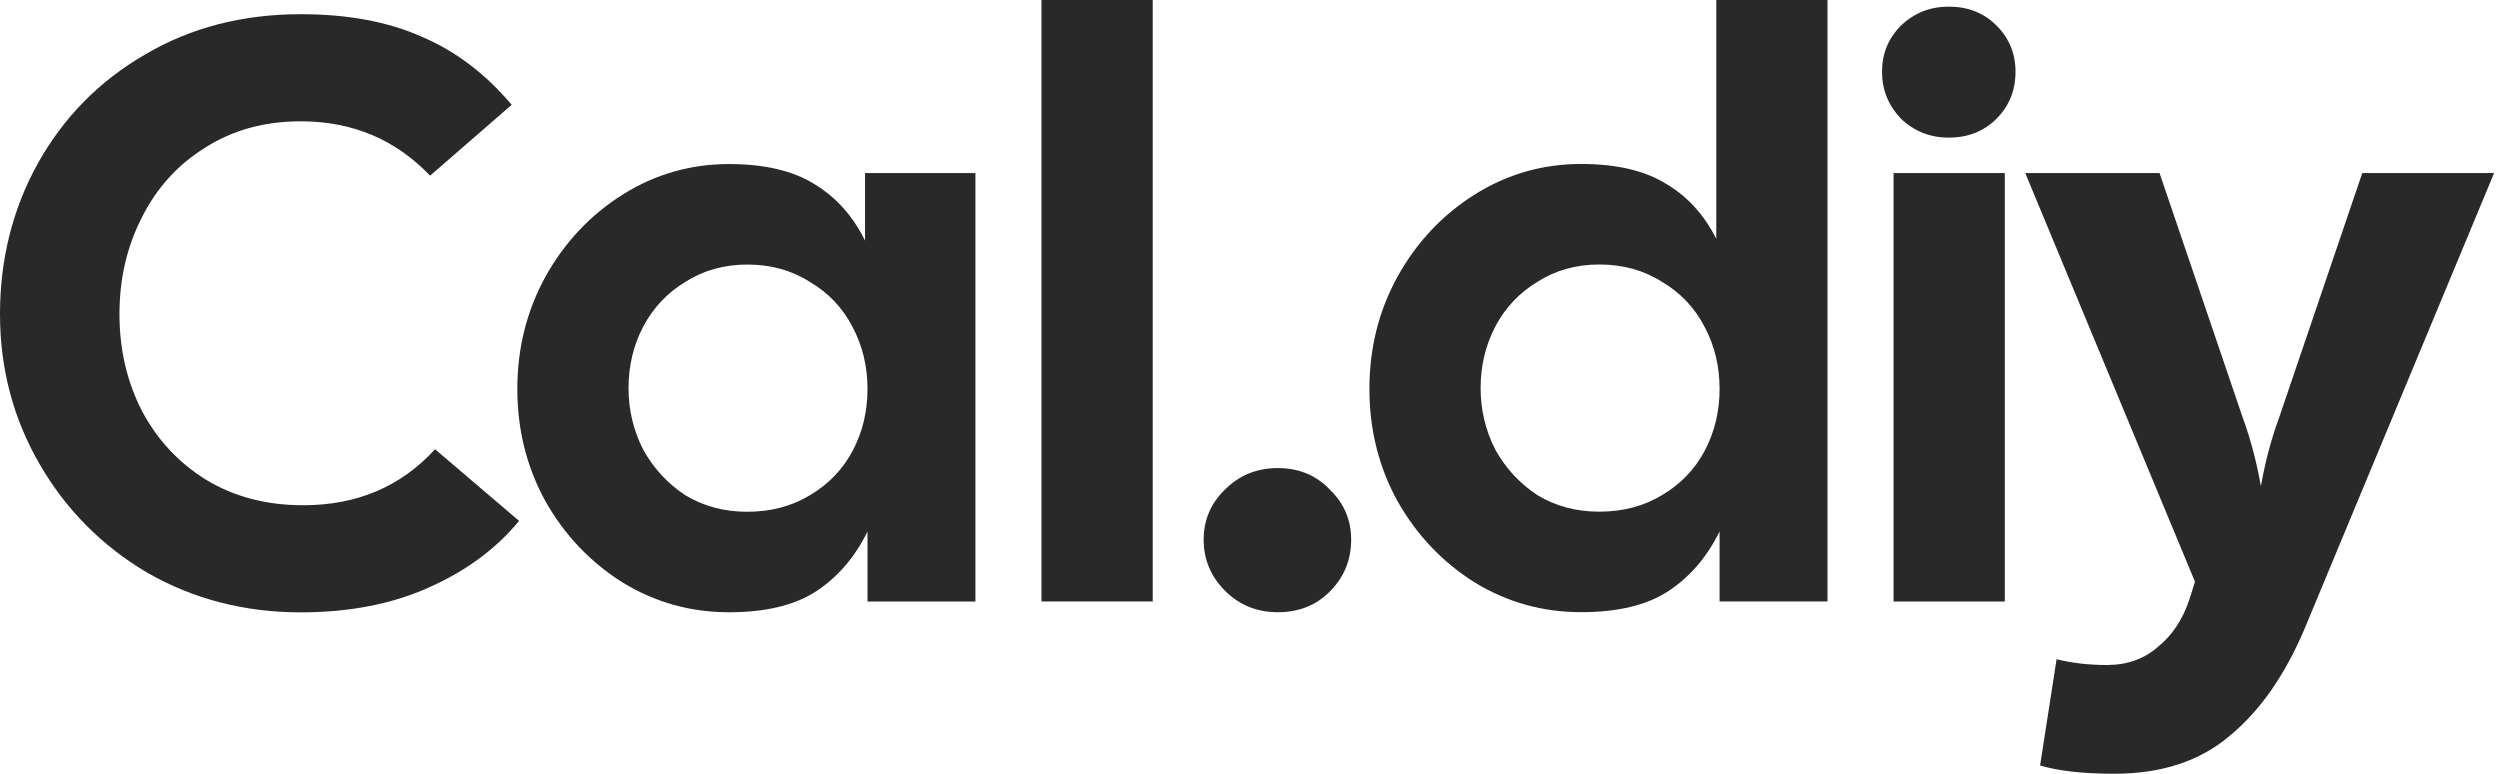
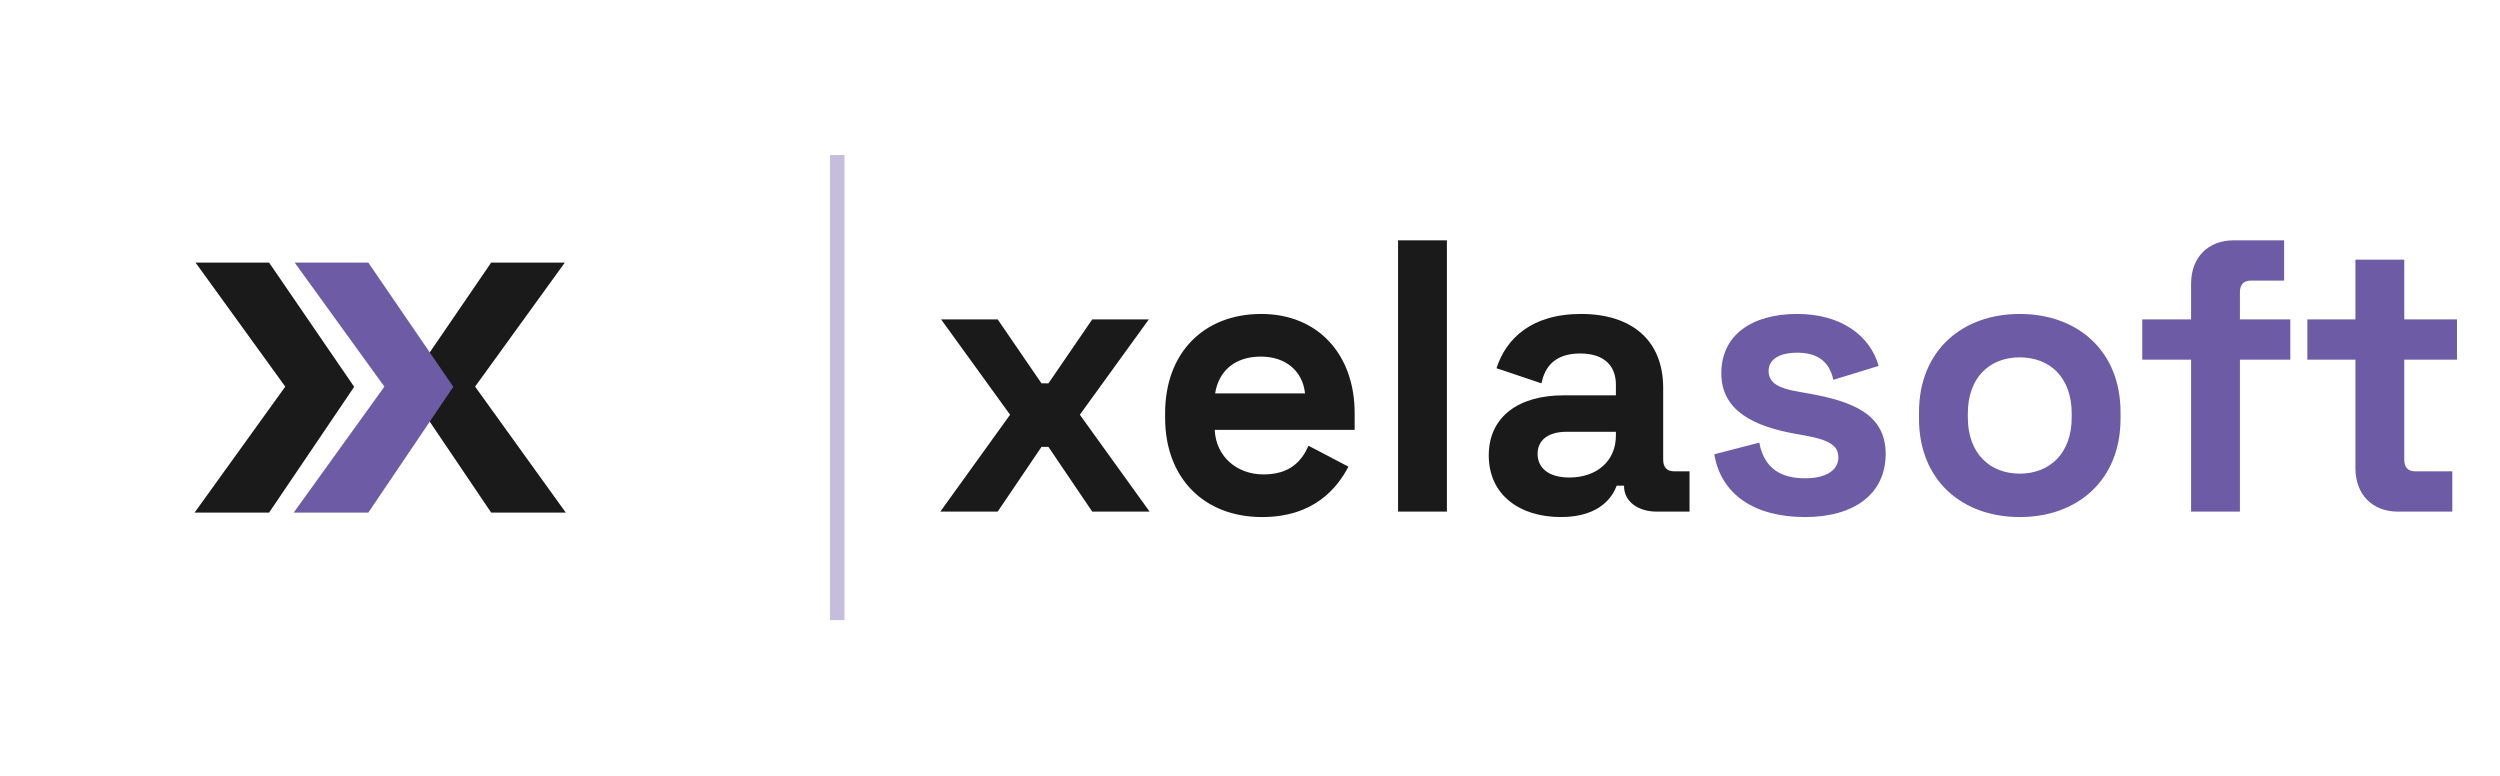
- <svg xmlns="http://www.w3.org/2000/svg" width="84" height="26" viewBox="0 0 84 26" fill="none">
-   <path d="M71.039 25.998C70.005 25.998 69.175 25.906 68.547 25.721L69.101 22.15C69.618 22.279 70.18 22.344 70.79 22.344C71.472 22.344 72.045 22.141 72.506 21.735C72.986 21.347 73.337 20.821 73.558 20.157L73.752 19.548L68.049 5.816H72.561L75.358 14.039C75.616 14.74 75.819 15.506 75.966 16.336C76.114 15.506 76.317 14.74 76.576 14.039L79.372 5.816H83.801L77.434 21.126C76.769 22.695 75.93 23.894 74.915 24.725C73.918 25.574 72.626 25.998 71.039 25.998Z" fill="#292929" />
-   <path d="M63.624 5.815H67.361V20.211H63.624V5.815ZM63.236 2.41C63.236 1.801 63.449 1.284 63.873 0.859C64.316 0.435 64.851 0.223 65.479 0.223C66.125 0.223 66.66 0.435 67.084 0.859C67.509 1.284 67.721 1.801 67.721 2.41C67.721 3.037 67.509 3.563 67.084 3.988C66.66 4.412 66.125 4.624 65.479 4.624C64.851 4.624 64.316 4.412 63.873 3.988C63.449 3.545 63.236 3.019 63.236 2.41Z" fill="#292929" />
-   <path d="M53.127 20.569C51.835 20.569 50.644 20.237 49.555 19.573C48.466 18.89 47.599 17.976 46.953 16.832C46.325 15.688 46.012 14.433 46.012 13.067C46.012 11.701 46.325 10.446 46.953 9.302C47.599 8.139 48.466 7.216 49.555 6.533C50.644 5.851 51.835 5.509 53.127 5.509C54.308 5.509 55.258 5.731 55.978 6.174C56.698 6.598 57.261 7.216 57.667 8.028V0H61.404V20.209H57.778V17.856C57.353 18.724 56.772 19.397 56.033 19.877C55.314 20.339 54.345 20.569 53.127 20.569ZM49.749 13.039C49.749 13.777 49.915 14.47 50.247 15.116C50.598 15.743 51.069 16.251 51.659 16.638C52.268 17.007 52.961 17.192 53.736 17.192C54.529 17.192 55.231 17.007 55.84 16.638C56.467 16.269 56.947 15.771 57.279 15.143C57.611 14.516 57.778 13.824 57.778 13.067C57.778 12.31 57.611 11.618 57.279 10.991C56.947 10.345 56.467 9.837 55.84 9.468C55.231 9.08 54.529 8.887 53.736 8.887C52.961 8.887 52.268 9.08 51.659 9.468C51.05 9.837 50.58 10.335 50.247 10.963C49.915 11.591 49.749 12.283 49.749 13.039Z" fill="#292929" />
-   <path d="M42.935 20.571C42.234 20.571 41.643 20.331 41.163 19.852C40.683 19.372 40.443 18.799 40.443 18.135C40.443 17.471 40.683 16.908 41.163 16.446C41.643 15.966 42.234 15.727 42.935 15.727C43.636 15.727 44.218 15.966 44.679 16.446C45.159 16.908 45.399 17.471 45.399 18.135C45.399 18.818 45.159 19.399 44.679 19.879C44.218 20.341 43.636 20.571 42.935 20.571Z" fill="#292929" />
-   <path d="M34.994 0H38.731V20.209H34.994V0Z" fill="#292929" />
-   <path d="M24.497 20.572C23.205 20.572 22.014 20.24 20.925 19.575C19.837 18.892 18.969 17.979 18.323 16.835C17.696 15.69 17.382 14.435 17.382 13.069C17.382 11.704 17.696 10.449 18.323 9.304C18.969 8.142 19.837 7.219 20.925 6.536C22.014 5.853 23.205 5.512 24.497 5.512C25.678 5.512 26.628 5.733 27.348 6.176C28.086 6.619 28.659 7.256 29.065 8.086V5.816H32.774V20.212H29.148V17.859C28.723 18.726 28.142 19.4 27.404 19.88C26.684 20.341 25.715 20.572 24.497 20.572ZM21.119 13.042C21.119 13.78 21.285 14.472 21.617 15.118C21.968 15.746 22.439 16.253 23.029 16.641C23.639 17.01 24.331 17.195 25.106 17.195C25.899 17.195 26.601 17.01 27.21 16.641C27.837 16.272 28.317 15.773 28.649 15.146C28.982 14.518 29.148 13.826 29.148 13.069C29.148 12.313 28.982 11.621 28.649 10.993C28.317 10.347 27.837 9.84 27.21 9.471C26.601 9.083 25.899 8.889 25.106 8.889C24.331 8.889 23.639 9.083 23.029 9.471C22.42 9.84 21.95 10.338 21.617 10.966C21.285 11.593 21.119 12.285 21.119 13.042Z" fill="#292929" />
-   <path d="M10.105 20.575C8.222 20.575 6.506 20.132 4.955 19.247C3.424 18.342 2.215 17.124 1.329 15.592C0.443 14.06 0 12.381 0 10.554C0 8.708 0.424 7.019 1.273 5.487C2.141 3.937 3.341 2.719 4.872 1.833C6.404 0.929 8.148 0.477 10.105 0.477C11.674 0.477 13.021 0.726 14.147 1.224C15.291 1.704 16.306 2.47 17.192 3.522L14.451 5.903C13.288 4.685 11.84 4.076 10.105 4.076C8.887 4.076 7.816 4.371 6.893 4.961C5.971 5.534 5.26 6.318 4.762 7.315C4.263 8.293 4.014 9.372 4.014 10.554C4.014 11.735 4.263 12.815 4.762 13.793C5.278 14.771 5.998 15.546 6.921 16.118C7.862 16.69 8.951 16.976 10.188 16.976C11.996 16.976 13.473 16.349 14.617 15.094L17.441 17.502C16.666 18.444 15.651 19.191 14.396 19.745C13.159 20.299 11.729 20.575 10.105 20.575Z" fill="#292929" />
+ <svg xmlns="http://www.w3.org/2000/svg" viewBox="0 0 258 80" width="258" height="80">
+   <path d="M 27.77 52.90 L 20.08 52.90 L 29.44 39.90 L 20.18 27.10 L 27.77 27.10 L 36.55 39.92 Z" fill="#1A1A1A" />
+   <path d="M 58.39 52.90 L 50.69 52.90 L 41.92 39.92 L 50.69 27.10 L 58.29 27.10 L 49.03 39.90 Z" fill="#1A1A1A" />
+   <path d="M 30.31 52.90 L 38.01 52.90 L 46.78 39.92 L 38.01 27.10 L 30.41 27.10 L 39.67 39.90 Z" fill="#6E5BA6" />
+   <line x1="86.4" y1="16" x2="86.4" y2="64" stroke="#6E5BA6" stroke-width="1.5" opacity="0.4" />
+   <path d="M97.04 52.80L102.96 52.80L107.48 46.12L108.20 46.12L112.72 52.80L118.64 52.80L111.44 42.80L118.56 32.96L112.72 32.96L108.20 39.56L107.48 39.56L102.96 32.96L97.12 32.96L104.24 42.80ZM130.24 53.36C135.68 53.36 138.04 50.28 139.16 48.16L135.04 46.00C134.36 47.52 133.20 48.96 130.40 48.96C127.60 48.96 125.48 47.08 125.36 44.36L139.80 44.36L139.80 42.64C139.80 36.56 136 32.40 130.16 32.40C124.24 32.40 120.24 36.40 120.24 42.64L120.24 43.12C120.24 49.36 124.28 53.36 130.24 53.36ZM125.40 40.60C125.76 38.32 127.40 36.80 130.12 36.80C132.72 36.80 134.44 38.32 134.68 40.60ZM144.28 52.80L149.32 52.80L149.32 24.80L144.28 24.80ZM161.08 53.36C165.24 53.36 166.48 51.12 166.84 50.12L167.60 50.12L167.60 50.16C167.60 51.76 169.04 52.80 171 52.80L174.36 52.80L174.36 48.64L172.76 48.64C172.04 48.64 171.64 48.24 171.64 47.44L171.64 40.04C171.64 35.08 168.36 32.40 163.16 32.40C158 32.40 155.40 35 154.44 38L159.08 39.56C159.44 37.76 160.56 36.48 163.08 36.48C165.64 36.48 166.76 37.84 166.76 39.68L166.76 40.80L161.32 40.80C156.84 40.80 153.64 42.92 153.64 47.00C153.64 51.08 156.84 53.36 161.08 53.36ZM161.96 49.28C159.80 49.28 158.68 48.28 158.68 46.84C158.68 45.40 159.80 44.56 161.68 44.56L166.76 44.56L166.76 44.96C166.76 47.60 164.76 49.28 161.96 49.28Z" fill="#1A1A1A" />
+   <path d="M186.28 53.36C191.32 53.36 194.60 51.00 194.60 46.84C194.60 42.68 191.08 41.40 186.60 40.60L185.48 40.40C183.64 40.08 182.52 39.56 182.52 38.28C182.52 37.12 183.56 36.40 185.48 36.40C187.40 36.40 188.76 37.16 189.20 39.20L193.88 37.76C192.96 34.56 189.92 32.40 185.48 32.40C180.76 32.40 177.64 34.60 177.64 38.52C177.64 42.44 181.08 44 185.24 44.76L186.36 44.96C188.72 45.40 189.72 45.96 189.72 47.20C189.72 48.44 188.60 49.36 186.28 49.36C183.96 49.36 182.08 48.48 181.56 45.68L176.92 46.88C177.60 51.04 181.08 53.36 186.28 53.36ZM208.44 53.36C214.36 53.36 218.84 49.60 218.84 43.20L218.84 42.56C218.84 36.16 214.36 32.40 208.44 32.40C202.52 32.40 198.04 36.16 198.04 42.56L198.04 43.20C198.04 49.60 202.52 53.36 208.44 53.36ZM208.44 48.88C205.36 48.88 203.08 46.80 203.08 43.08L203.08 42.68C203.08 38.96 205.32 36.88 208.44 36.88C211.56 36.88 213.80 38.96 213.80 42.68L213.80 43.08C213.80 46.80 211.52 48.88 208.44 48.88ZM226.12 52.80L231.16 52.80L231.16 37.12L236.36 37.12L236.36 32.96L231.16 32.96L231.16 30.16C231.16 29.36 231.56 28.96 232.28 28.96L235.72 28.96L235.72 24.80L230.52 24.80C227.88 24.80 226.12 26.56 226.12 29.28L226.12 32.96L221.08 32.96L221.08 37.12L226.12 37.12ZM247.48 52.80L253.08 52.80L253.08 48.64L249.24 48.64C248.52 48.64 248.12 48.24 248.12 47.44L248.12 37.12L253.56 37.12L253.56 32.96L248.12 32.96L248.12 26.80L243.08 26.80L243.08 32.96L238.12 32.96L238.12 37.12L243.08 37.12L243.08 48.32C243.08 51.04 244.84 52.80 247.48 52.80Z" fill="#6E5BA6" />
</svg>
